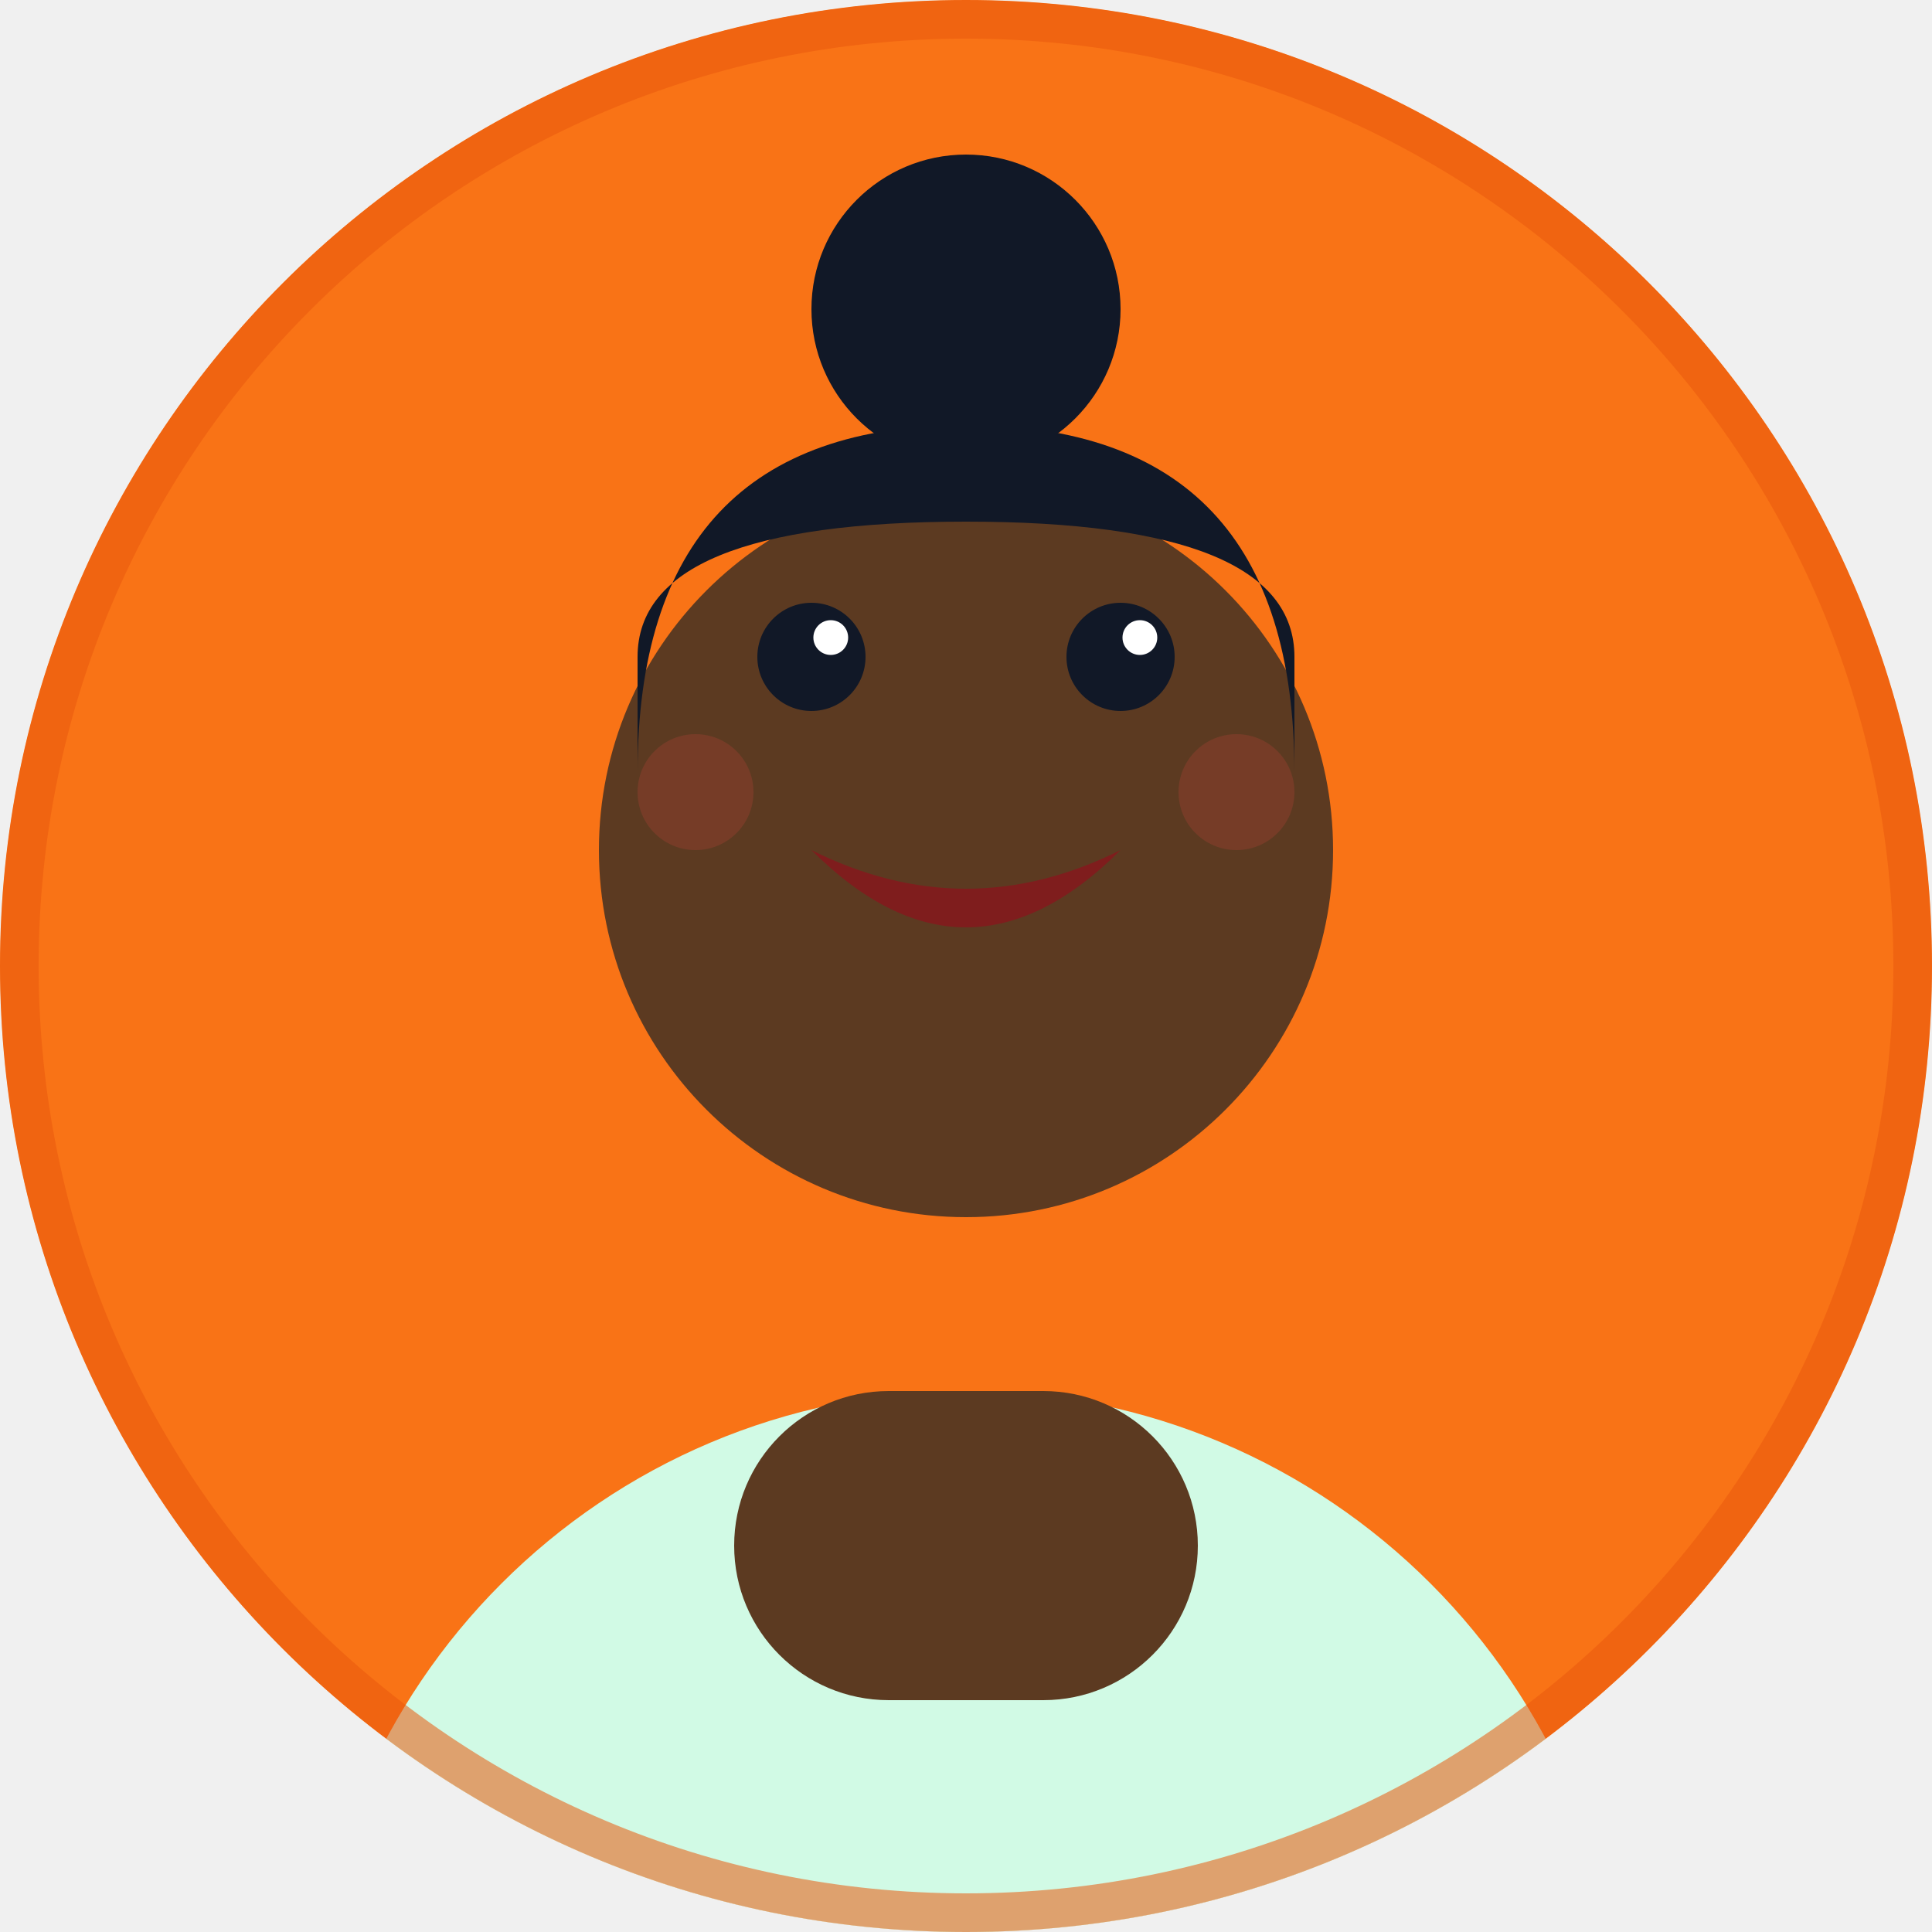
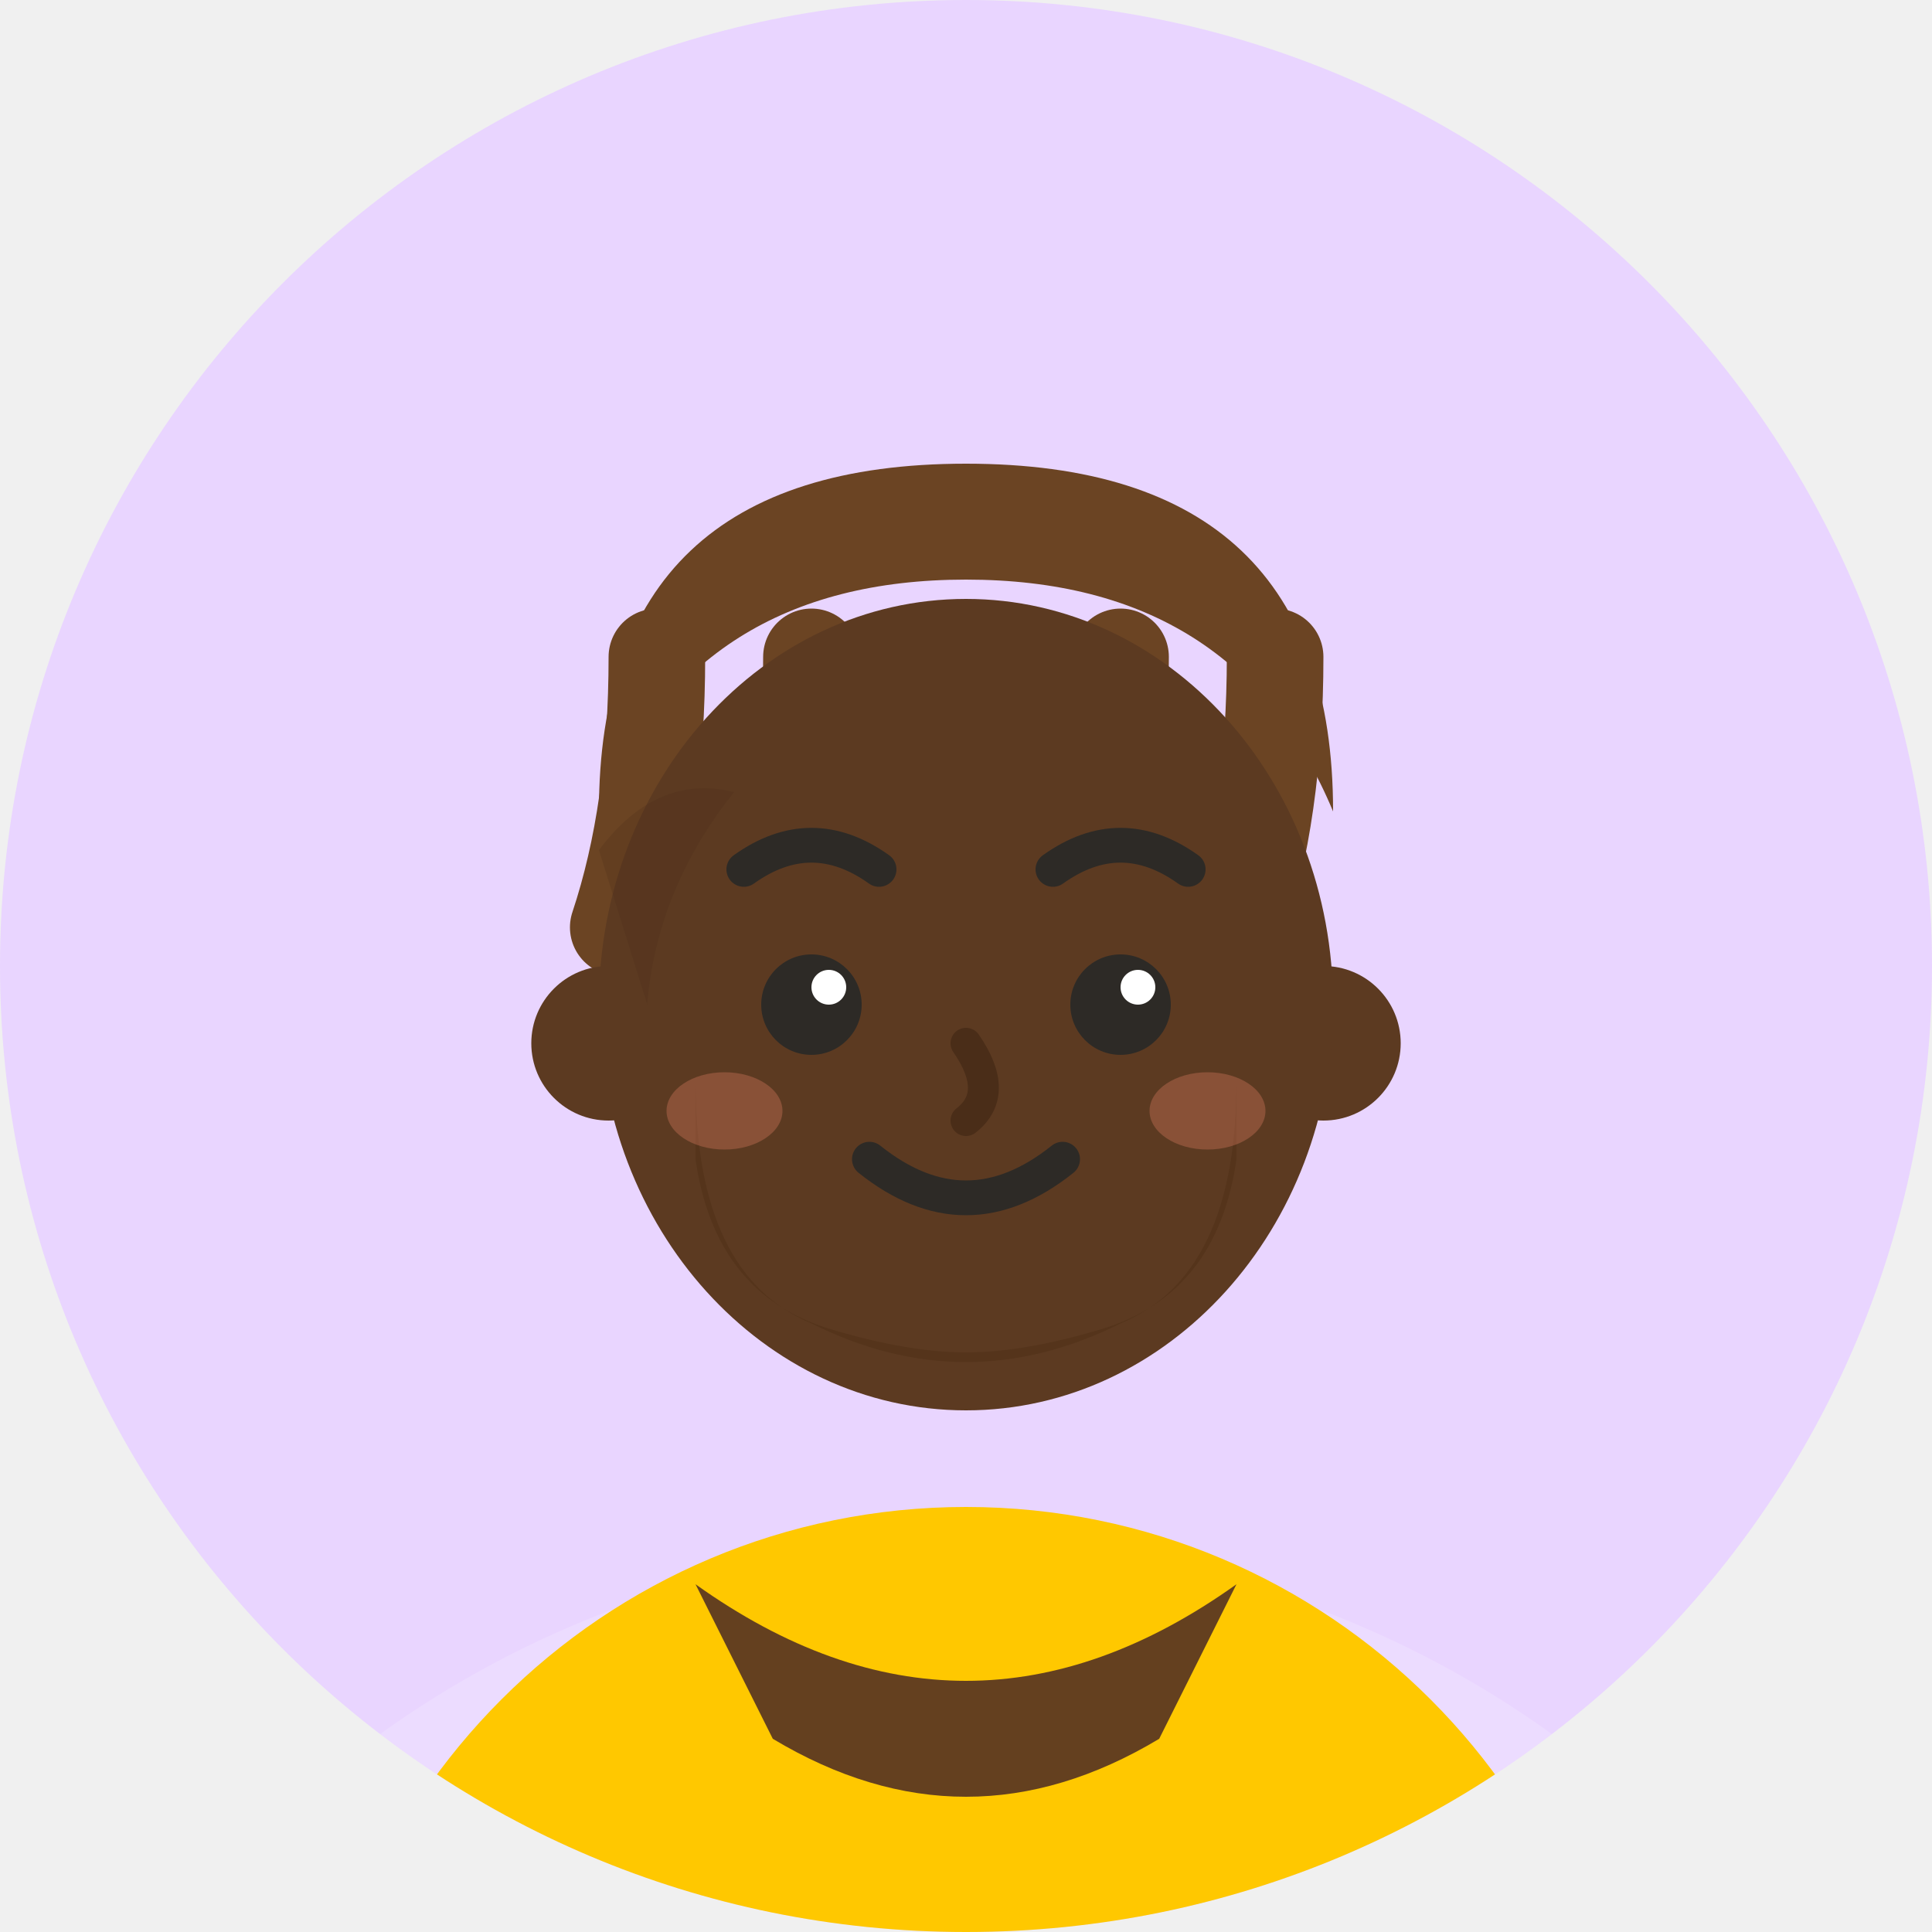
<svg xmlns="http://www.w3.org/2000/svg" viewBox="0 0 100 100" role="img" aria-label="Renance avatar 36">
  <defs>
-     <clipPath id="c36">
+     <clipPath id="c">
      <circle cx="50" cy="50" r="50" />
    </clipPath>
  </defs>
-   <g clip-path="url(#c36)">
-     <circle cx="50" cy="50" r="50" fill="#F97316" />
-     <circle cx="50" cy="106" r="34" fill="#D1FAE5" />
-     <rect x="38" y="72" width="24" height="16" rx="8" fill="#5C3A21" />
-     <circle cx="50" cy="44" r="19" fill="#5C3A21" />
-     <circle cx="50" cy="16" r="8" fill="#111827" />
-     <path d="M33 40 Q33 22 50 22 Q67 22 67 40 L67 34 Q67 27 50 27 Q33 27 33 34 Z" fill="#111827" />
-     <circle cx="42" cy="34" r="2.8" fill="#111827" />
-     <circle cx="58" cy="34" r="2.8" fill="#111827" />
-     <circle cx="43" cy="33" r="0.9" fill="#fff" />
-     <circle cx="59" cy="33" r="0.9" fill="#fff" />
-     <circle cx="36" cy="41" r="3" fill="#EF4444" opacity="0.18" />
-     <circle cx="64" cy="41" r="3" fill="#EF4444" opacity="0.18" />
-     <path d="M42 44 Q50 52 58 44 Q50 48 42 44 Z" fill="#7F1D1D" />
-     <circle cx="50" cy="50" r="49" fill="none" stroke="#EA580C" stroke-width="2" opacity="0.55" />
+   <g clip-path="url(#c)">
+     <rect width="100" height="100" fill="#E9D5FF" />
+     <circle cx="50" cy="132" r="52" fill="white" opacity="0.16" />
+     <circle cx="50" cy="112" r="34" fill="#FFC800" />
+     <path d="M36 82 q14 10 28 0 l-4 8 q-10 6 -20 0 Z" fill="#5C3A21" opacity="0.95" />
+     <path d="M34 34 q0 8 -2 14" stroke="#6B4423" stroke-width="5" fill="none" stroke-linecap="round" />
+     <path d="M42 34 q0 8 -2 14" stroke="#6B4423" stroke-width="5" fill="none" stroke-linecap="round" />
+     <path d="M50 34 q0 8 -2 14" stroke="#6B4423" stroke-width="5" fill="none" stroke-linecap="round" />
+     <path d="M58 34 q0 8 -2 14" stroke="#6B4423" stroke-width="5" fill="none" stroke-linecap="round" />
+     <path d="M66 34 q0 8 -2 14" stroke="#6B4423" stroke-width="5" fill="none" stroke-linecap="round" />
+     <circle cx="31.5" cy="54" r="4" fill="#5C3A21" />
+     <circle cx="68.5" cy="54" r="4" fill="#5C3A21" />
+     <ellipse cx="50" cy="52" rx="19" ry="21" fill="#5C3A21" />
+     <path d="M31 44 Q34 40 38 41 Q34 46 33.5 52 Z" fill="#4A2D18" opacity="0.25" />
+     <path d="M36 56 Q36 66 42 68.5 Q46 70.5 50 70.5 Q54 70.5 58 68.5 Q64 66 64 56 L64 60 Q63 67 57 68.8 Q53 70 50 70 Q47 70 43 68.8 Q37 67 36 60 Z" fill="#53331A" opacity="0.85" />
+     <ellipse cx="37.5" cy="57.5" rx="3" ry="2" fill="#F1876D" opacity="0.30" />
+     <ellipse cx="62.5" cy="57.5" rx="3" ry="2" fill="#F1876D" opacity="0.30" />
+     <circle cx="42" cy="52" r="2.6" fill="#2D2A26" />
+     <circle cx="58" cy="52" r="2.6" fill="#2D2A26" />
+     <circle cx="42.9" cy="51.1" r="0.9" fill="white" />
+     <circle cx="58.9" cy="51.1" r="0.9" fill="white" />
+     <path d="M38.5 45 q3.5 -2.5 7 0" stroke="#2D2A26" stroke-width="1.8" fill="none" stroke-linecap="round" />
+     <path d="M54.5 45 q3.5 -2.5 7 0" stroke="#2D2A26" stroke-width="1.8" fill="none" stroke-linecap="round" />
+     <path d="M50 54 q1.8 2.6 0 4" stroke="#4A2D18" stroke-width="1.6" fill="none" stroke-linecap="round" />
+     <path d="M45 60 q5 4 10 0" stroke="#2D2A26" stroke-width="1.8" fill="none" stroke-linecap="round" />
+     <path d="M31 42 Q31 24 50 24 Q69 24 69 42 Q64 30 50 30 Q36 30 31 42 Z" fill="#6B4423" />
  </g>
</svg>
